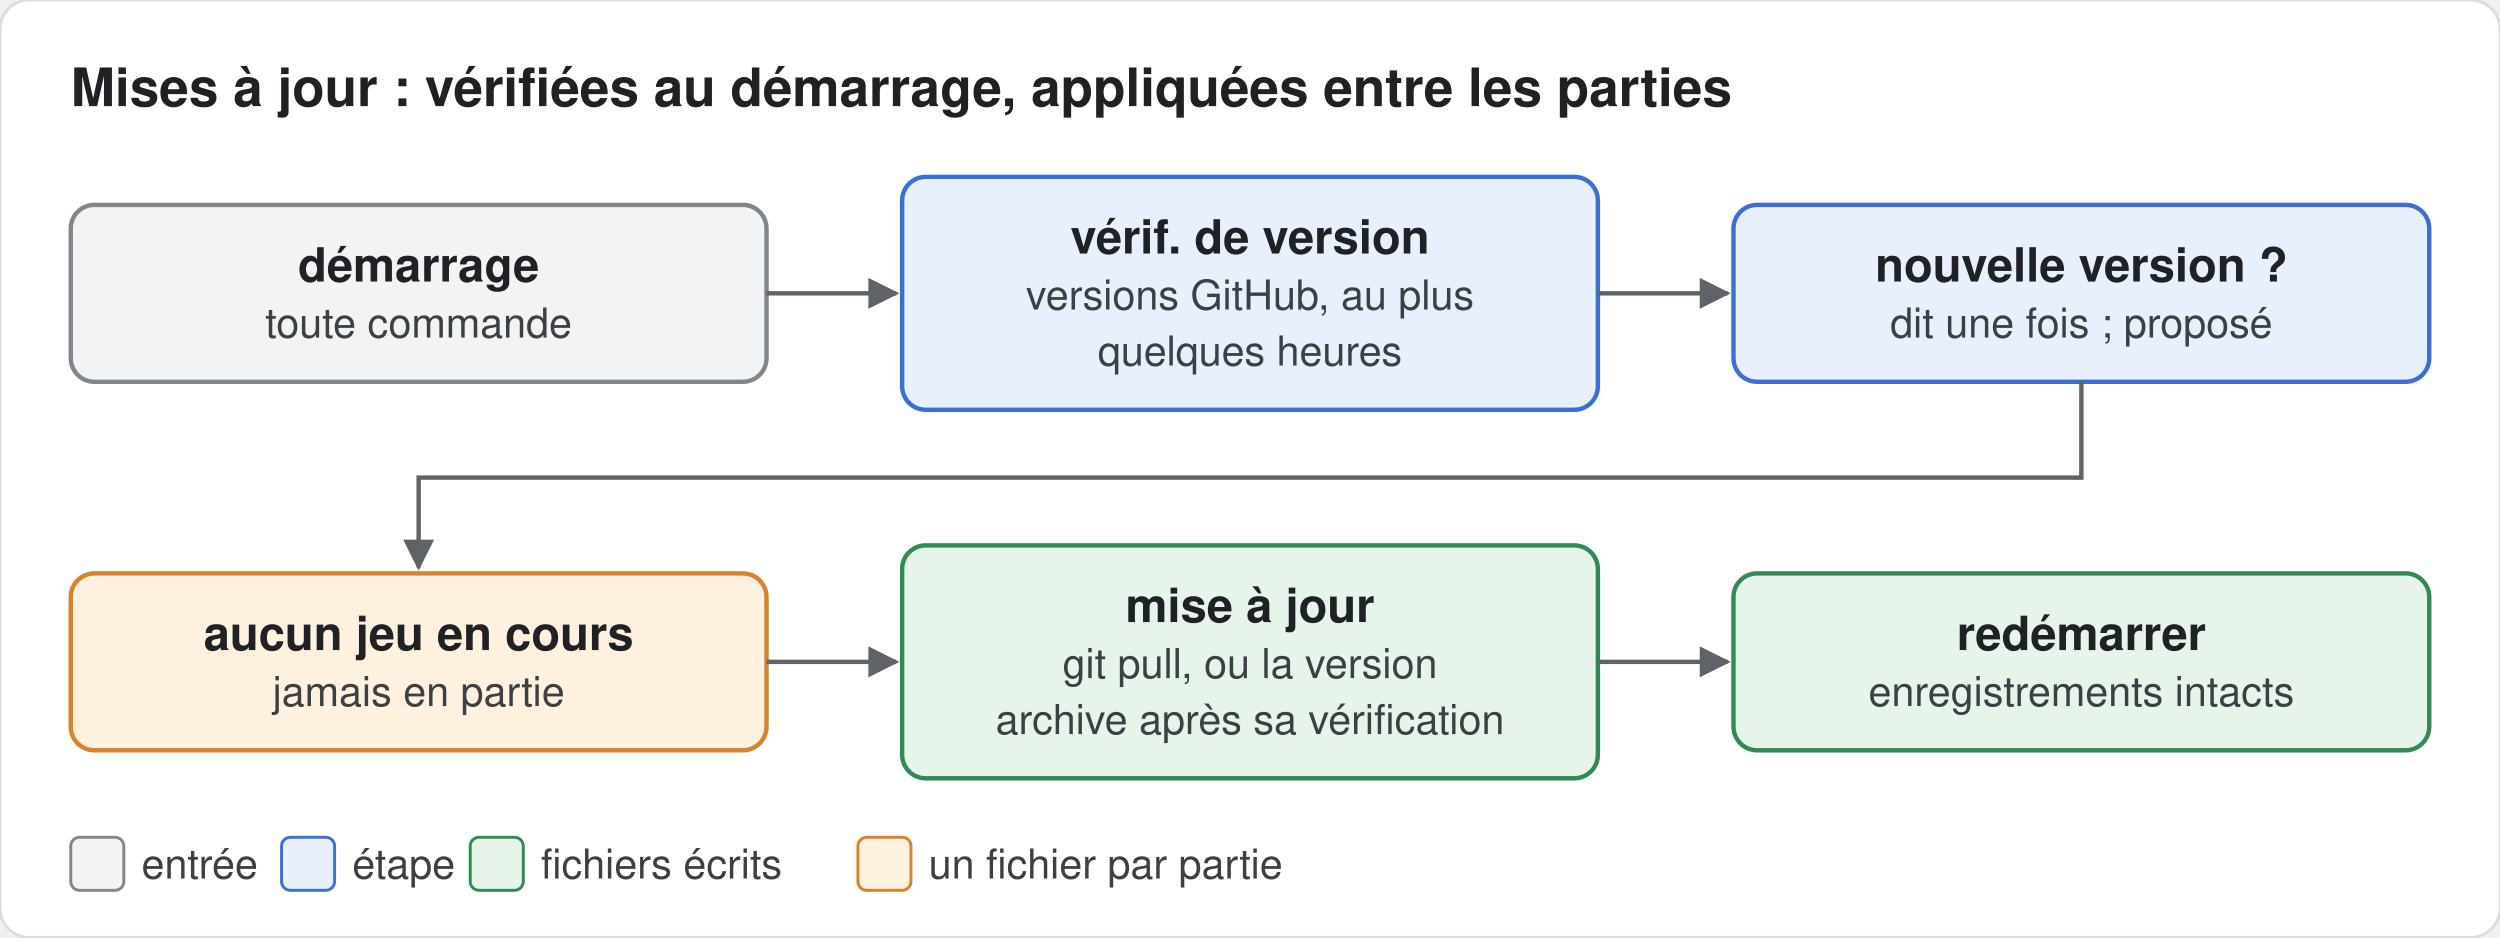
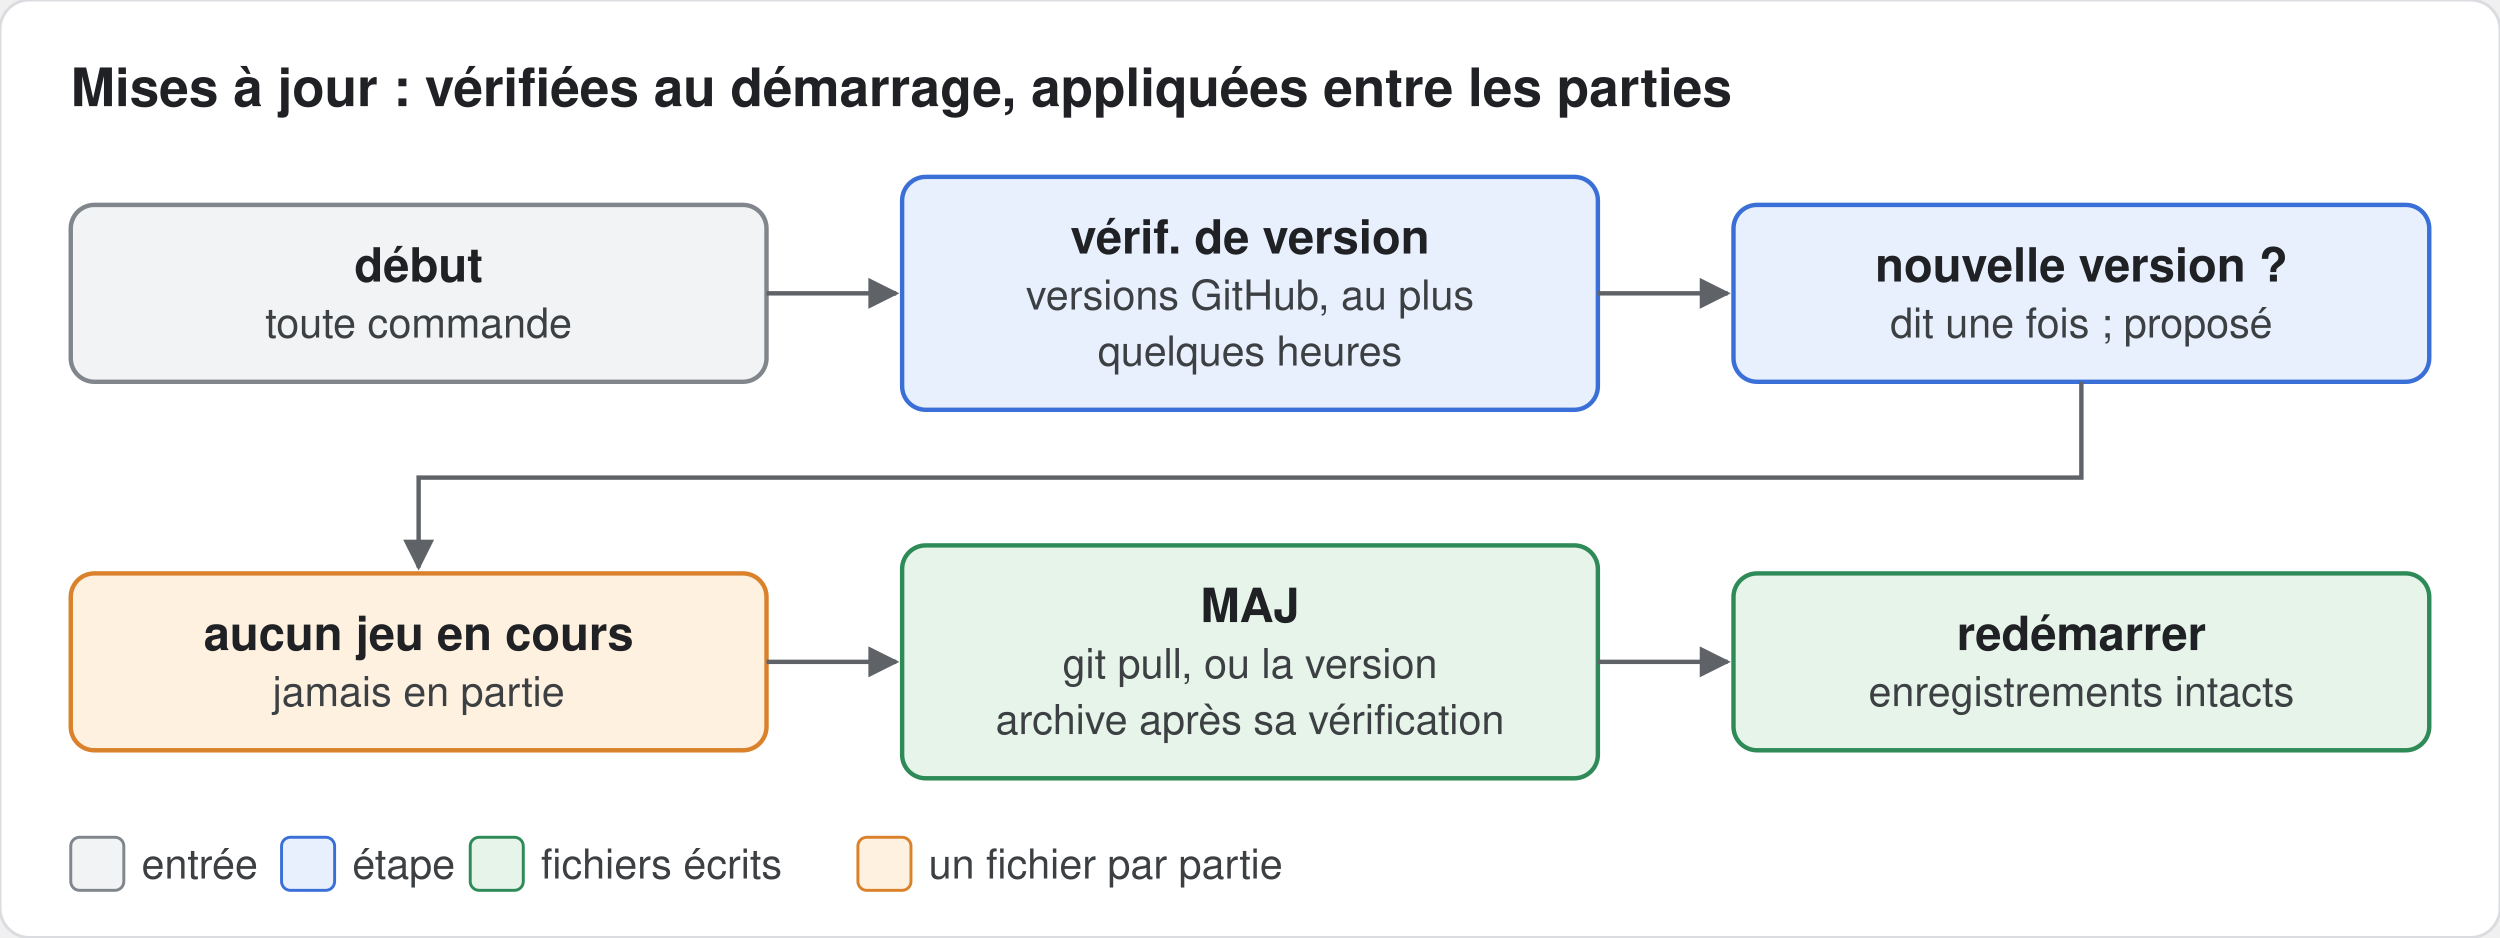
<svg xmlns="http://www.w3.org/2000/svg" width="848" height="318" viewBox="0 0 848 318" font-family="Segoe UI,Helvetica,Arial,sans-serif" role="img" aria-label="Updates: checked at start, applied between games">
  <defs>
    <marker id="a" viewBox="0 0 10 10" refX="9" refY="5" markerWidth="7" markerHeight="7" orient="auto">
      <path d="M0,0 L10,5 L0,10 z" fill="#5f6368" />
    </marker>
  </defs>
  <rect width="848" height="318" rx="10" fill="#ffffff" stroke="#dadce0" />
  <text x="24" y="36" font-size="18" font-weight="600" fill="#202124">Mises à jour : vérifiées au démarrage, appliquées entre les parties</text>
  <rect x="24" y="69.5" width="236" height="60" rx="8" fill="#f1f3f4" stroke="#80868b" stroke-width="1.5" />
-   <text x="142.0" y="95.5" text-anchor="middle" font-weight="600" font-size="16" fill="#202124">démarrage</text>
+   <text x="142.0" y="95.5" text-anchor="middle" font-weight="600" font-size="16" fill="#202124">début</text>
  <text x="142.0" y="114.5" text-anchor="middle" font-size="14" fill="#3c4043">toute commande</text>
  <rect x="306" y="60.0" width="236" height="79" rx="8" fill="#e8f0fe" stroke="#3b6fd8" stroke-width="1.5" />
  <text x="424.0" y="86.0" text-anchor="middle" font-weight="600" font-size="16" fill="#202124">vérif. de version</text>
  <text x="424.0" y="105.0" text-anchor="middle" font-size="14" fill="#3c4043">versions GitHub, au plus</text>
  <text x="424.0" y="124.0" text-anchor="middle" font-size="14" fill="#3c4043">quelques heures</text>
  <rect x="588" y="69.5" width="236" height="60" rx="8" fill="#e8f0fe" stroke="#3b6fd8" stroke-width="1.5" />
  <text x="706.0" y="95.5" text-anchor="middle" font-weight="600" font-size="16" fill="#202124">nouvelle version ?</text>
  <text x="706.0" y="114.5" text-anchor="middle" font-size="14" fill="#3c4043">dit une fois ; proposé</text>
  <line x1="260" y1="99.5" x2="304" y2="99.5" stroke="#5f6368" stroke-width="1.5" marker-end="url(#a)" />
  <line x1="542" y1="99.5" x2="586" y2="99.5" stroke="#5f6368" stroke-width="1.5" marker-end="url(#a)" />
  <path d="M706.0,129.5 V162.0 H142.0 V192.5" fill="none" stroke="#5f6368" stroke-width="1.5" marker-end="url(#a)" />
  <rect x="24" y="194.5" width="236" height="60" rx="8" fill="#fff1e0" stroke="#d9822b" stroke-width="1.5" />
  <text x="142.0" y="220.5" text-anchor="middle" font-weight="600" font-size="16" fill="#202124">aucun jeu en cours</text>
  <text x="142.0" y="239.5" text-anchor="middle" font-size="14" fill="#3c4043">jamais en partie</text>
  <rect x="306" y="185.0" width="236" height="79" rx="8" fill="#e6f4ea" stroke="#2e8b57" stroke-width="1.5" />
-   <text x="424.0" y="211.0" text-anchor="middle" font-weight="600" font-size="16" fill="#202124">mise à jour</text>
+   <text x="424.0" y="211.0" text-anchor="middle" font-weight="600" font-size="16" fill="#202124">MAJ</text>
  <text x="424.0" y="230.0" text-anchor="middle" font-size="14" fill="#3c4043">git pull, ou la version</text>
  <text x="424.0" y="249.0" text-anchor="middle" font-size="14" fill="#3c4043">archive après sa vérification</text>
  <rect x="588" y="194.5" width="236" height="60" rx="8" fill="#e6f4ea" stroke="#2e8b57" stroke-width="1.5" />
  <text x="706.0" y="220.5" text-anchor="middle" font-weight="600" font-size="16" fill="#202124">redémarrer</text>
  <text x="706.0" y="239.5" text-anchor="middle" font-size="14" fill="#3c4043">enregistrements intacts</text>
  <line x1="260" y1="224.5" x2="304" y2="224.5" stroke="#5f6368" stroke-width="1.5" marker-end="url(#a)" />
  <line x1="542" y1="224.5" x2="586" y2="224.5" stroke="#5f6368" stroke-width="1.5" marker-end="url(#a)" />
  <rect x="24" y="284" width="18" height="18" rx="3" fill="#f1f3f4" stroke="#80868b" />
  <text x="48" y="298" font-size="14" fill="#3c4043">entrée</text>
  <rect x="95.5" y="284" width="18" height="18" rx="3" fill="#e8f0fe" stroke="#3b6fd8" />
  <text x="119.5" y="298" font-size="14" fill="#3c4043">étape</text>
  <rect x="159.5" y="284" width="18" height="18" rx="3" fill="#e6f4ea" stroke="#2e8b57" />
  <text x="183.5" y="298" font-size="14" fill="#3c4043">fichiers écrits</text>
  <rect x="291.0" y="284" width="18" height="18" rx="3" fill="#fff1e0" stroke="#d9822b" />
  <text x="315.0" y="298" font-size="14" fill="#3c4043">un fichier par partie</text>
</svg>
